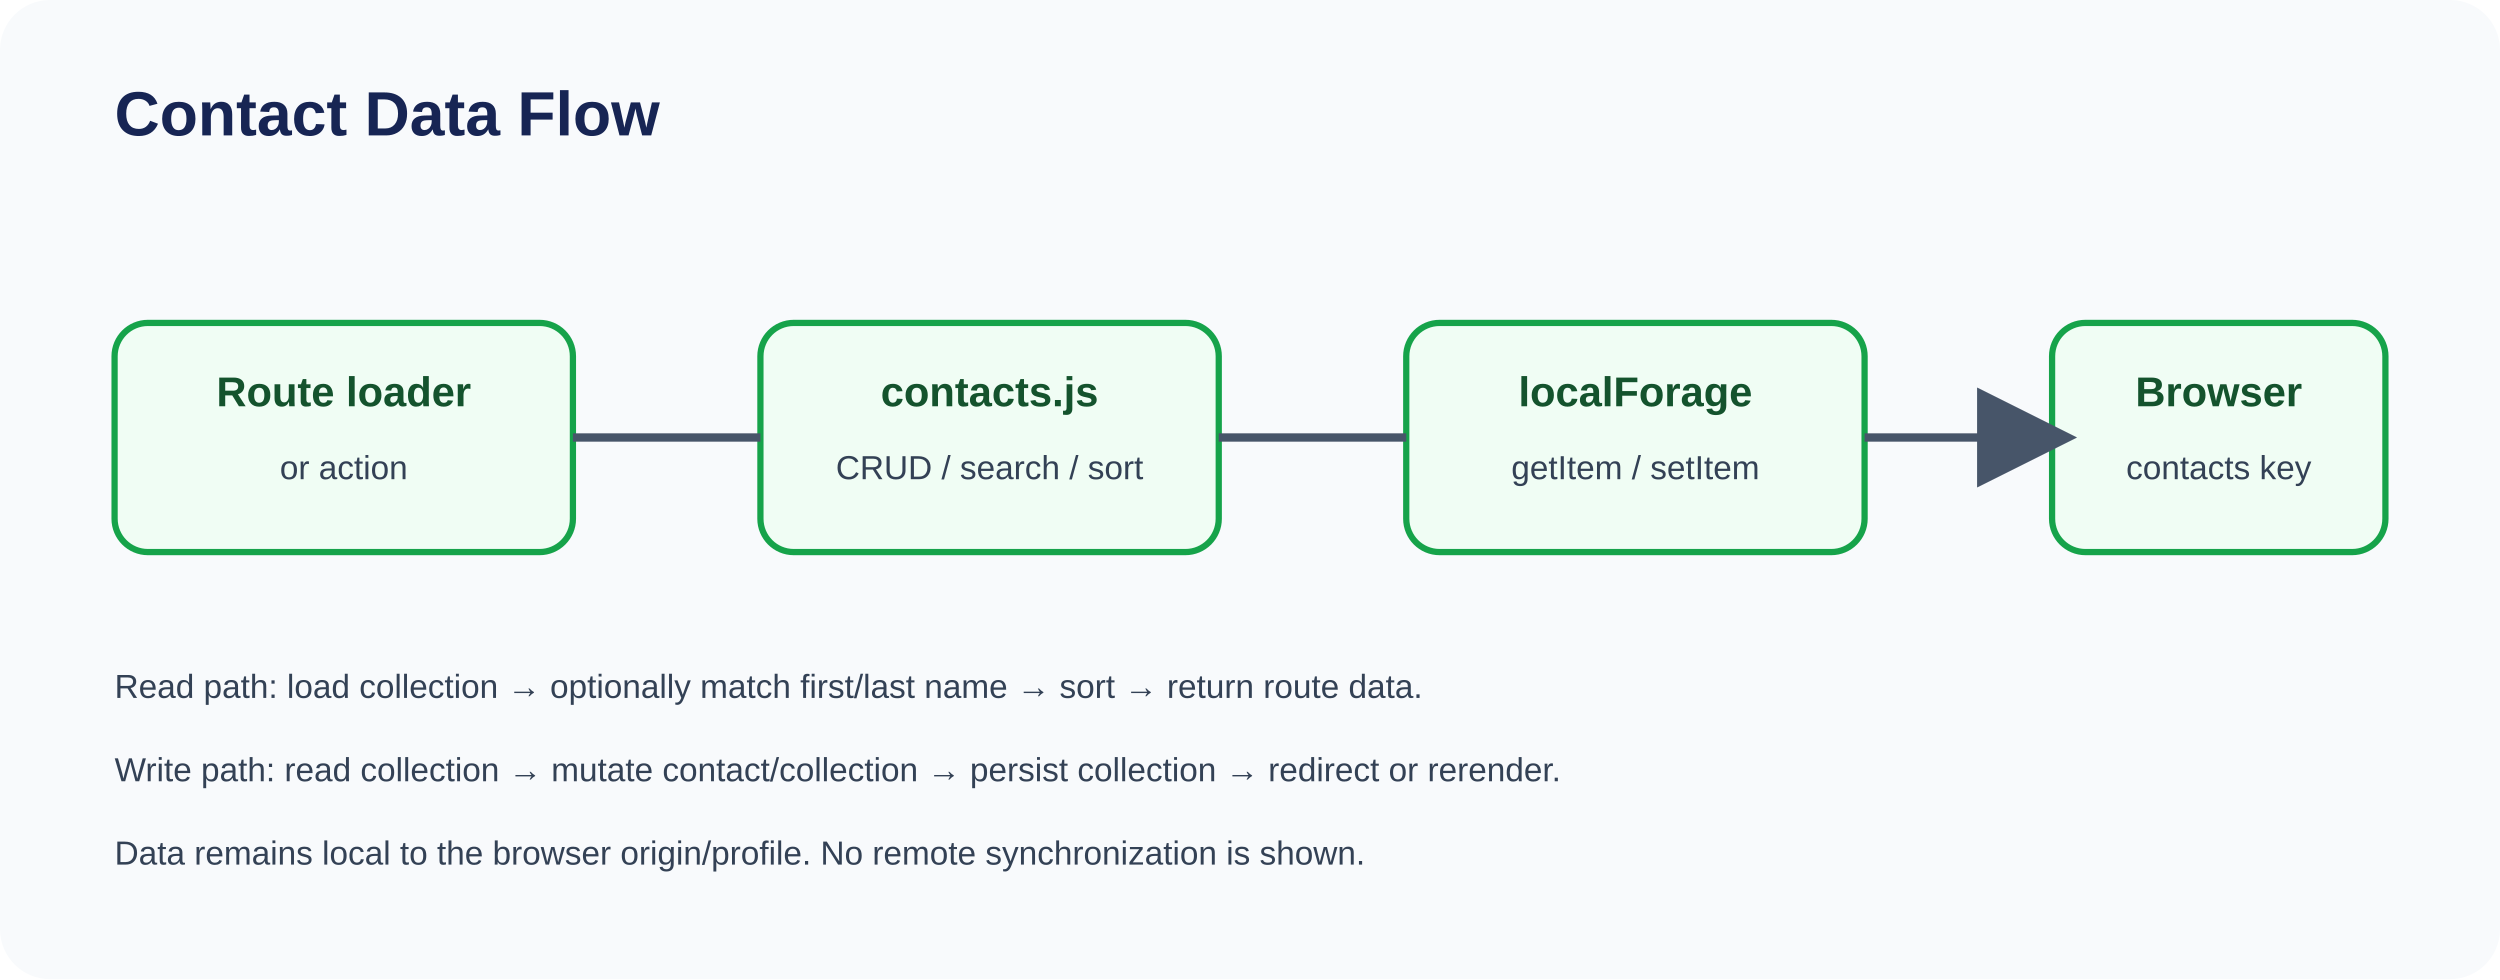
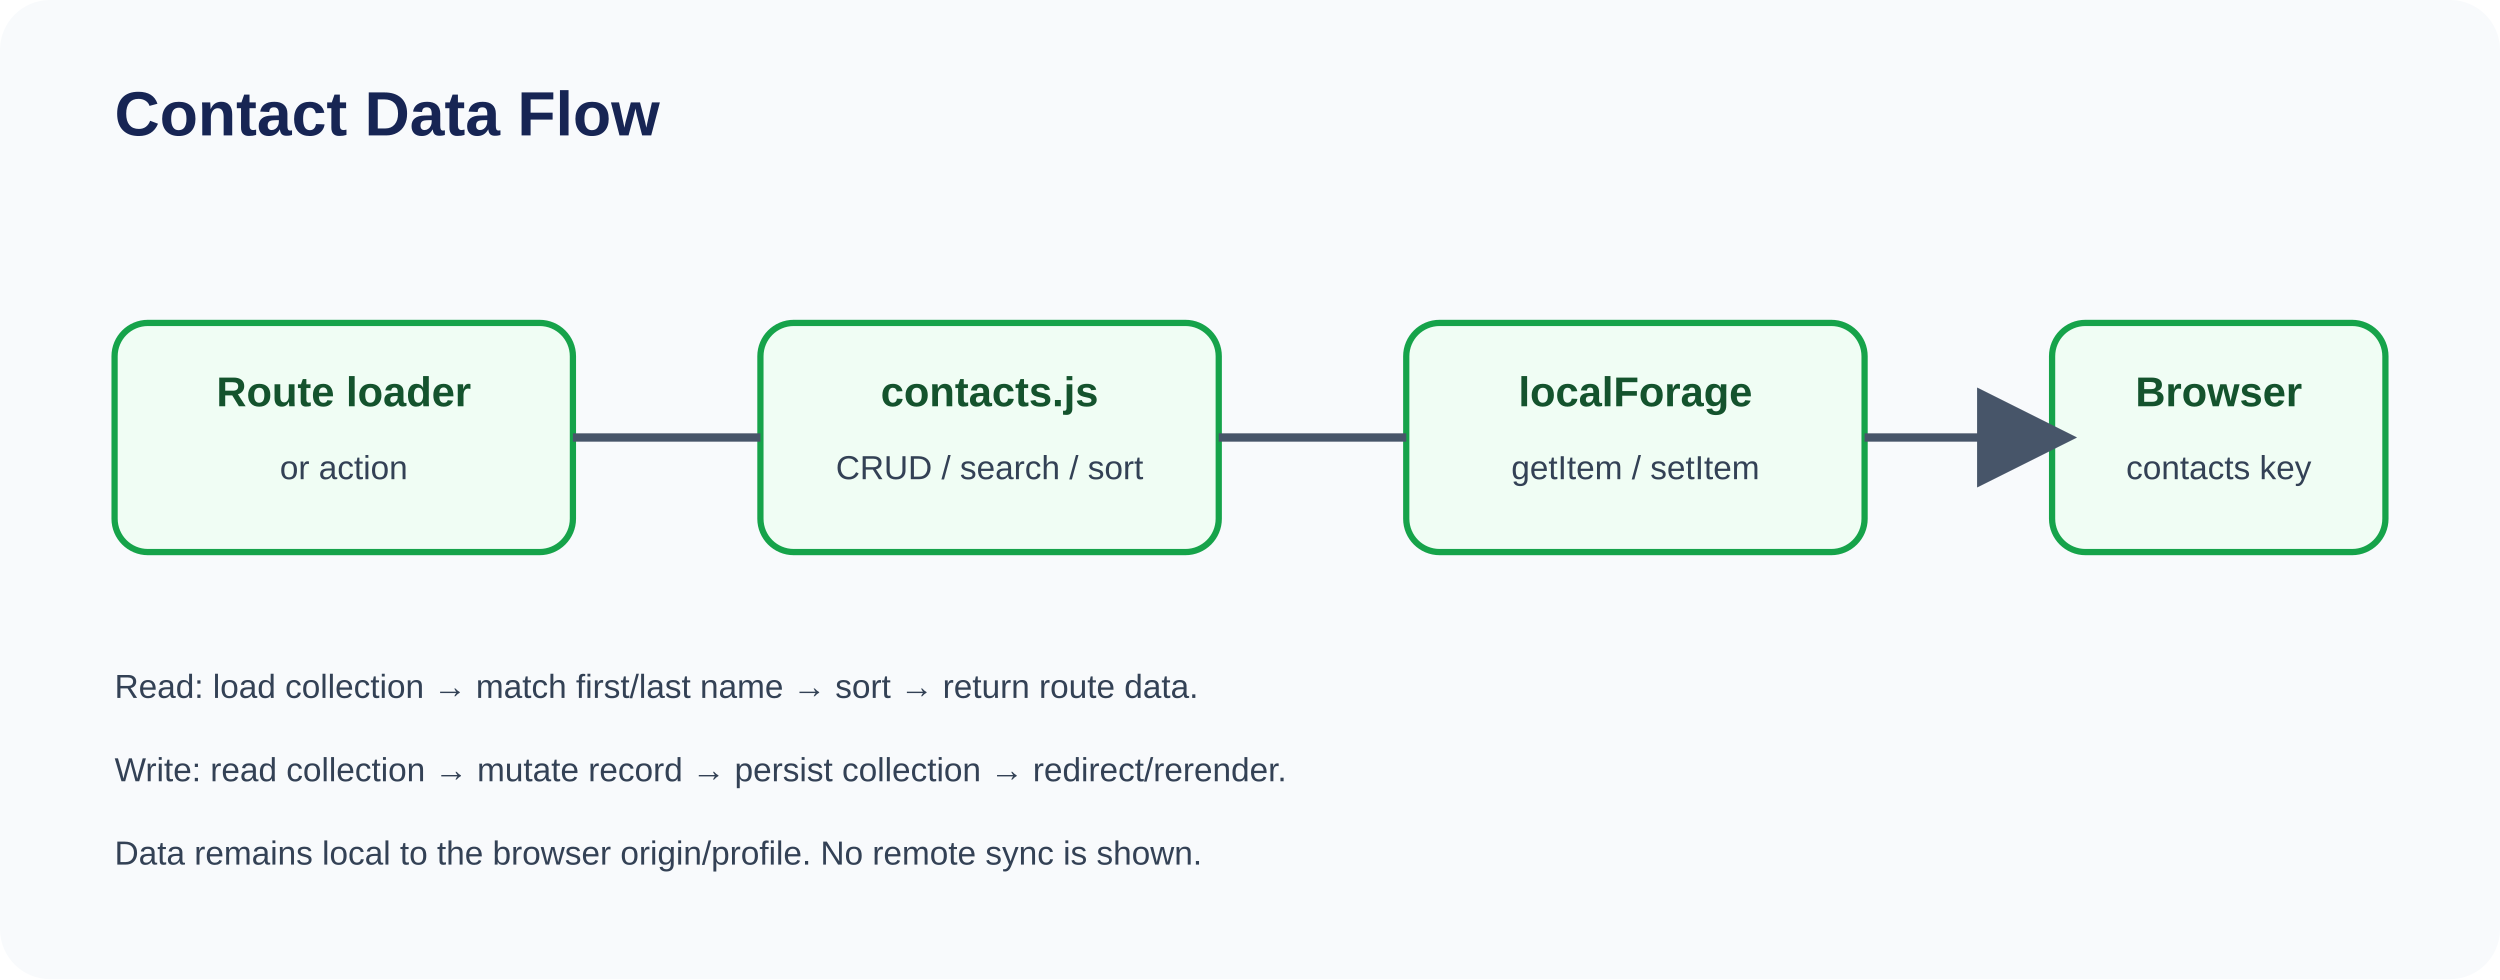
<svg xmlns="http://www.w3.org/2000/svg" width="1200" height="470" viewBox="0 0 1200 470" role="img" aria-labelledby="t d">
  <defs>
    <style>.h{font:700 30px Arial;fill:#172554}.s{font:600 20px Arial;fill:#14532d}.p{font:16px Arial;fill:#334155}.n{fill:#f0fdf4;stroke:#16a34a;stroke-width:3}.a{stroke:#475569;stroke-width:4;fill:none;marker-end:url(#m)}</style>
    <marker id="m" markerWidth="12" markerHeight="12" refX="9" refY="6" orient="auto">
      <path d="M0 0L12 6L0 12z" fill="#475569" />
    </marker>
  </defs>
  <rect width="1200" height="470" rx="24" fill="#f8fafc" />
  <text x="55" y="65" class="h">Contact Data Flow</text>
  <rect x="55" y="155" width="220" height="110" rx="16" class="n" />
  <text x="165" y="195" class="s" text-anchor="middle">Route loader</text>
  <text x="165" y="230" class="p" text-anchor="middle">or action</text>
  <rect x="365" y="155" width="220" height="110" rx="16" class="n" />
  <text x="475" y="195" class="s" text-anchor="middle">contacts.js</text>
  <text x="475" y="230" class="p" text-anchor="middle">CRUD / search / sort</text>
  <rect x="675" y="155" width="220" height="110" rx="16" class="n" />
  <text x="785" y="195" class="s" text-anchor="middle">localForage</text>
  <text x="785" y="230" class="p" text-anchor="middle">getItem / setItem</text>
  <rect x="985" y="155" width="160" height="110" rx="16" class="n" />
  <text x="1065" y="195" class="s" text-anchor="middle">Browser</text>
  <text x="1065" y="230" class="p" text-anchor="middle">contacts key</text>
  <path d="M275 210H365M585 210H675M895 210H985" class="a" />
-   <text x="55" y="335" class="p">Read path: load collection → optionally match first/last name → sort → return route data.</text>
-   <text x="55" y="375" class="p">Write path: read collection → mutate contact/collection → persist collection → redirect or rerender.</text>
-   <text x="55" y="415" class="p">Data remains local to the browser origin/profile. No remote synchronization is shown.</text>
+   <text x="55" y="335" class="p">Read: load collection → match first/last name → sort → return route data.</text>
+   <text x="55" y="375" class="p">Write: read collection → mutate record → persist collection → redirect/rerender.</text>
+   <text x="55" y="415" class="p">Data remains local to the browser origin/profile. No remote sync is shown.</text>
</svg>
